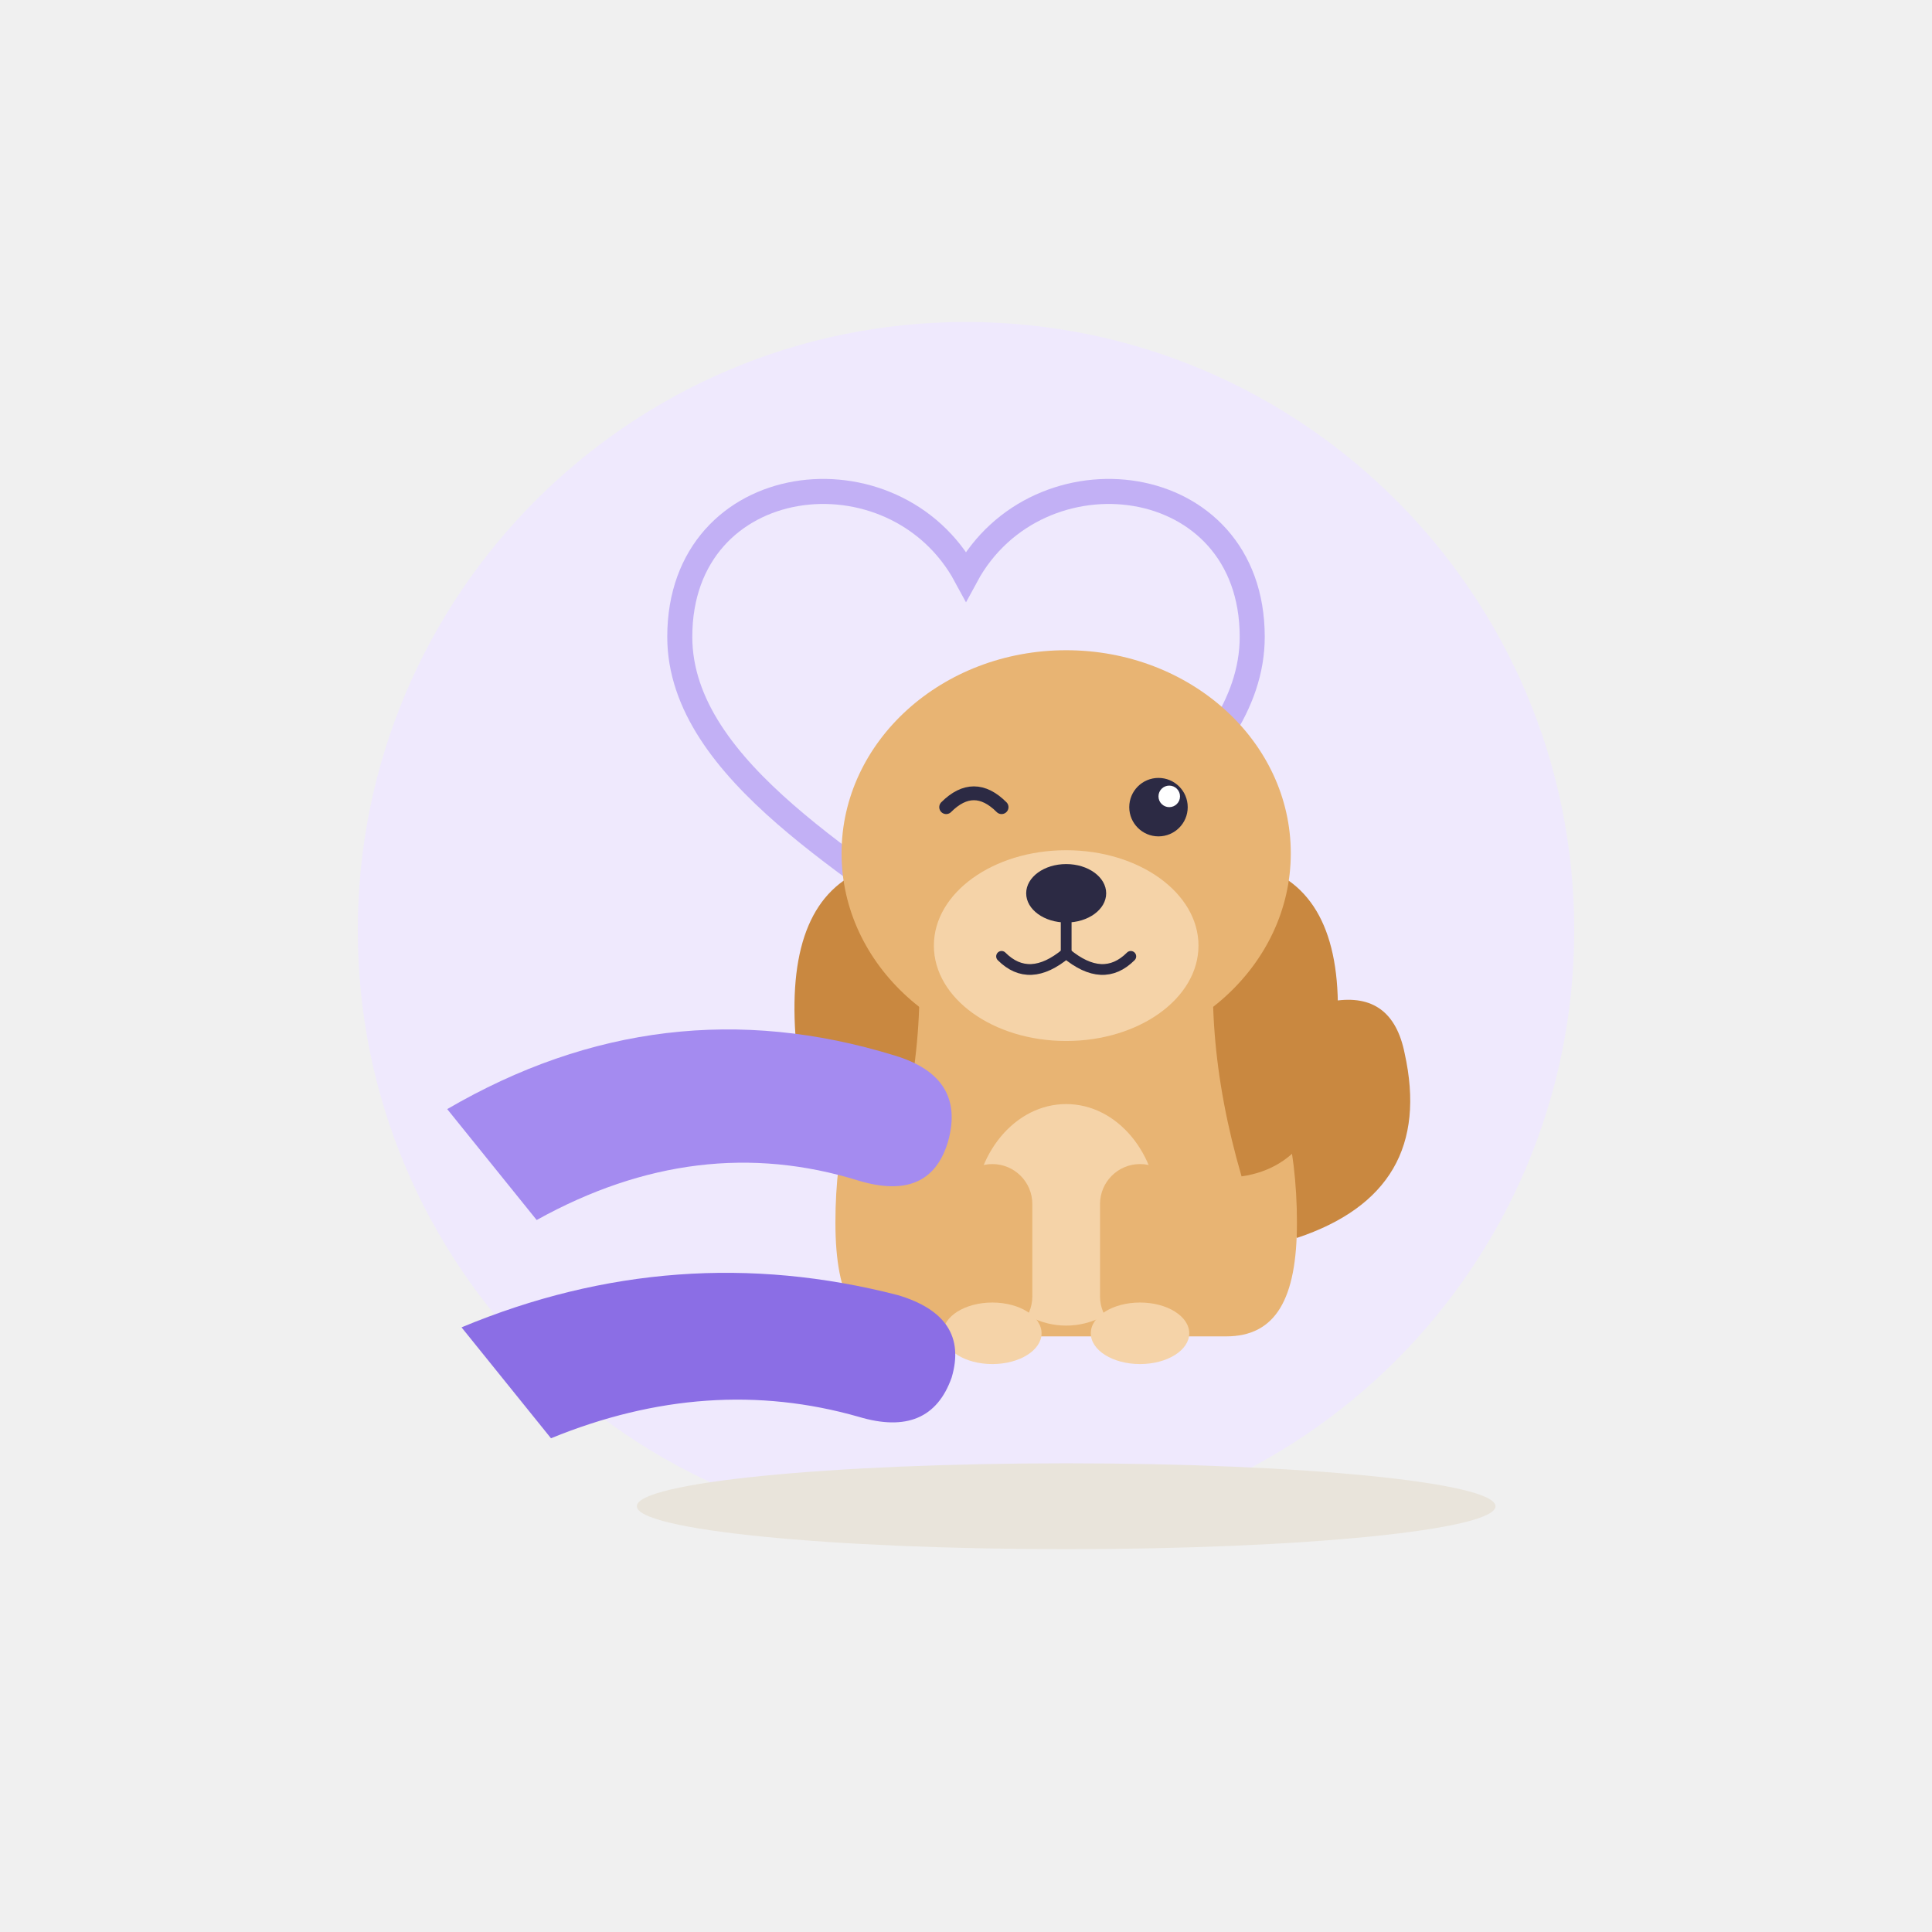
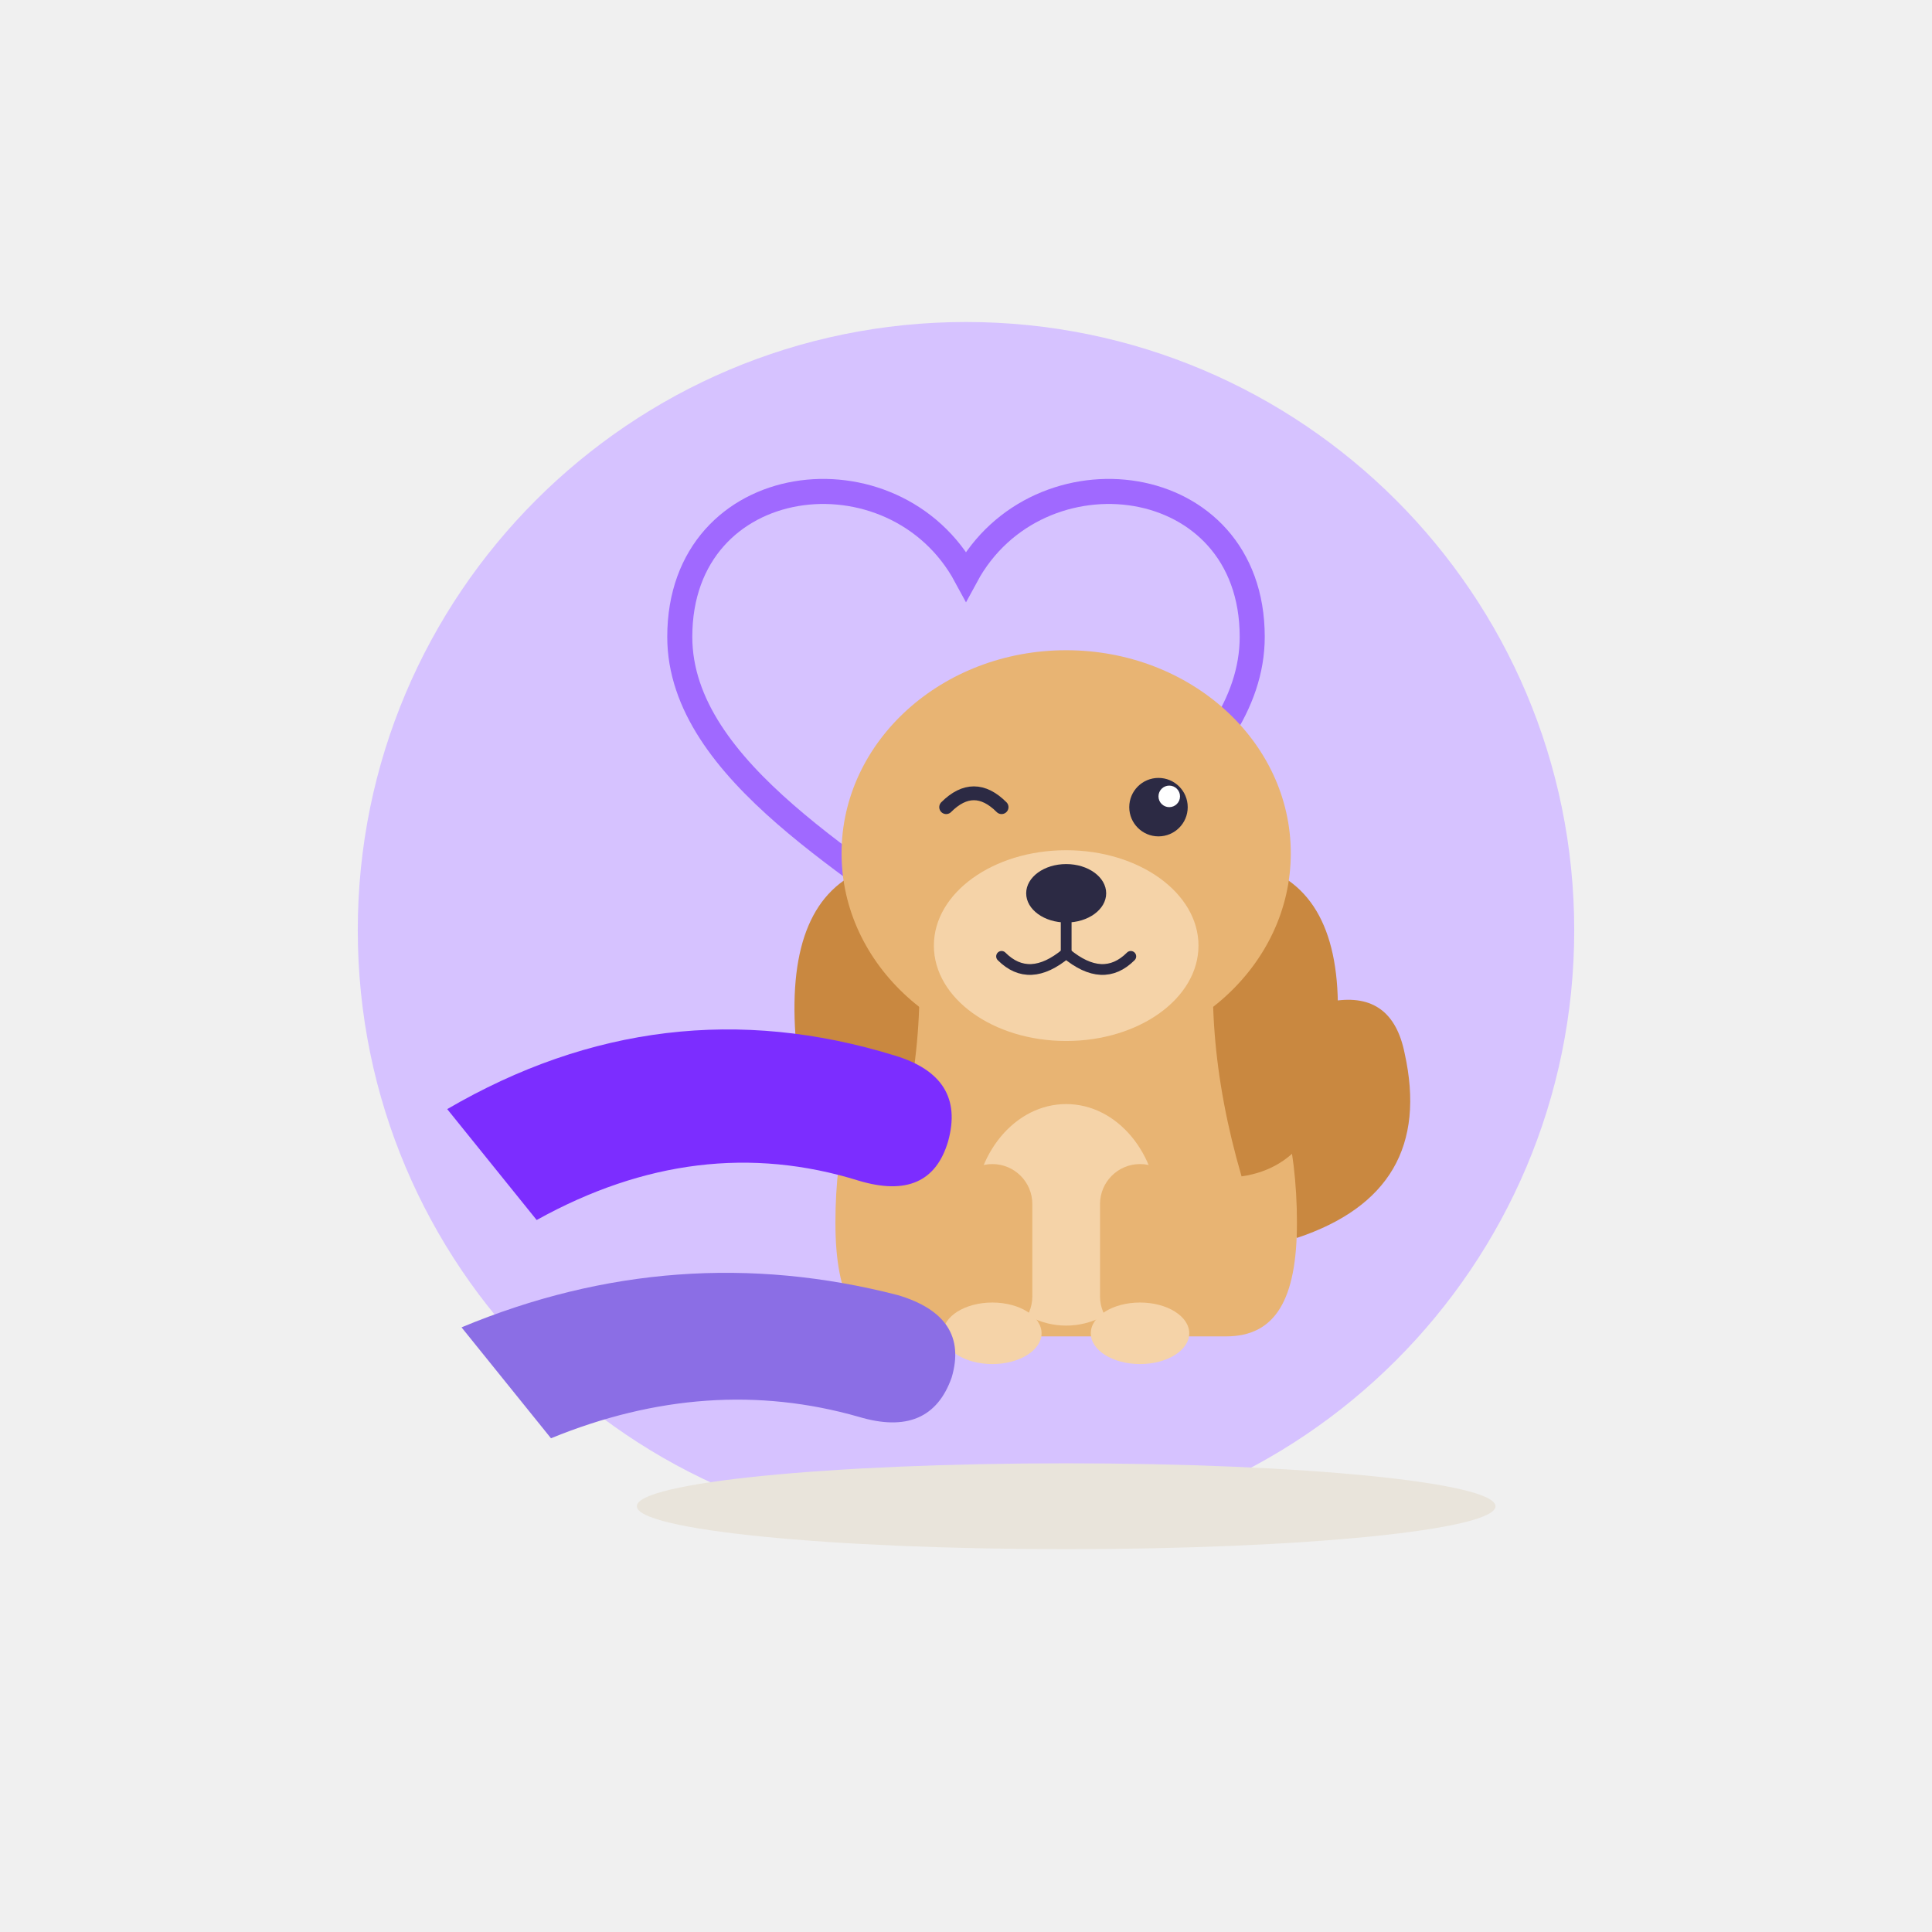
<svg xmlns="http://www.w3.org/2000/svg" viewBox="0 0 1080 1080" width="1080" height="1080">
-   <circle cx="540" cy="520" r="340" fill="#EFE9FD" />
-   <path d="M540 322 c-40 -74 -160 -60 -160 34 c0 76 104 130 160 176 c56 -46 160 -100 160 -176 c0 -94 -120 -108 -160 -34 z" fill="none" stroke="#A48BF0" stroke-width="14" opacity="0.6" />
+   <circle cx="540" cy="520" r="340" fill="#D6C2FF" />
+   <path d="M540 322 c-40 -74 -160 -60 -160 34 c0 76 104 130 160 176 c56 -46 160 -100 160 -176 c0 -94 -120 -108 -160 -34 z" fill="none" stroke="#7C2DFF" stroke-width="14" opacity="0.6" />
  <g transform="translate(596,520) scale(0.86) rotate(0)">
    <path d="M150 200 q90 -30 70 -120 q-8 -40 -46 -34 q-30 6 -22 40 q10 44 -30 62 z" fill="#C98840" />
    <path d="M0 0 c105 0 150 90 150 190 c0 50 -14 74 -46 74 h-208 c-32 0 -46 -24 -46 -74 c0 -100 45 -190 150 -190 z" fill="#E8B473" />
    <ellipse cx="0" cy="185" rx="60" ry="72" fill="#F5D3A8" />
    <rect x="-74" y="152" width="52" height="112" rx="26" fill="#E8B473" />
    <rect x="22" y="152" width="52" height="112" rx="26" fill="#E8B473" />
    <ellipse cx="-48" cy="262" rx="32" ry="20" fill="#F5D3A8" />
    <ellipse cx="48" cy="262" rx="32" ry="20" fill="#F5D3A8" />
    <path d="M-130 -40 q-52 20 -46 108 q6 84 62 92 q28 -96 14 -180 z" fill="#C98840" />
    <path d="M130 -40 q52 20 46 108 q-6 84 -62 92 q-28 -96 -14 -180 z" fill="#C98840" />
    <ellipse cx="0" cy="-50" rx="146" ry="132" fill="#E8B473" />
    <ellipse cx="0" cy="10" rx="86" ry="62" fill="#F5D3A8" />
    <ellipse cx="0" cy="-24" rx="26" ry="19" fill="#2C2A44" />
    <path d="M0 -5 v20" stroke="#2C2A44" stroke-width="7" stroke-linecap="round" />
    <path d="M0 15 q-24 20 -42 2" stroke="#2C2A44" stroke-width="7" fill="none" stroke-linecap="round" />
    <path d="M0 15 q24 20 42 2" stroke="#2C2A44" stroke-width="7" fill="none" stroke-linecap="round" />
    <path d="M-78 -80 q18 -18 36 0" stroke="#2C2A44" stroke-width="9" fill="none" stroke-linecap="round" />
    <circle cx="60" cy="-80" r="19" fill="#2C2A44" />
    <circle cx="67" cy="-87" r="7" fill="#FFFFFF" />
  </g>
-   <path d="M250 620 q120 -70 250 -30 q40 12 30 48 q-10 34 -50 22 q-90 -28 -180 22 z" fill="#A48BF0" />
+   <path d="M250 620 q120 -70 250 -30 q40 12 30 48 q-10 34 -50 22 q-90 -28 -180 22 z" fill="#7C2DFF" />
  <path d="M258 742 q120 -50 244 -18 q40 12 30 46 q-12 34 -52 22 q-84 -24 -172 12 z" fill="#8B6EE5" />
  <ellipse cx="596" cy="842" rx="240" ry="24" fill="#E9E4DB" />
</svg>
